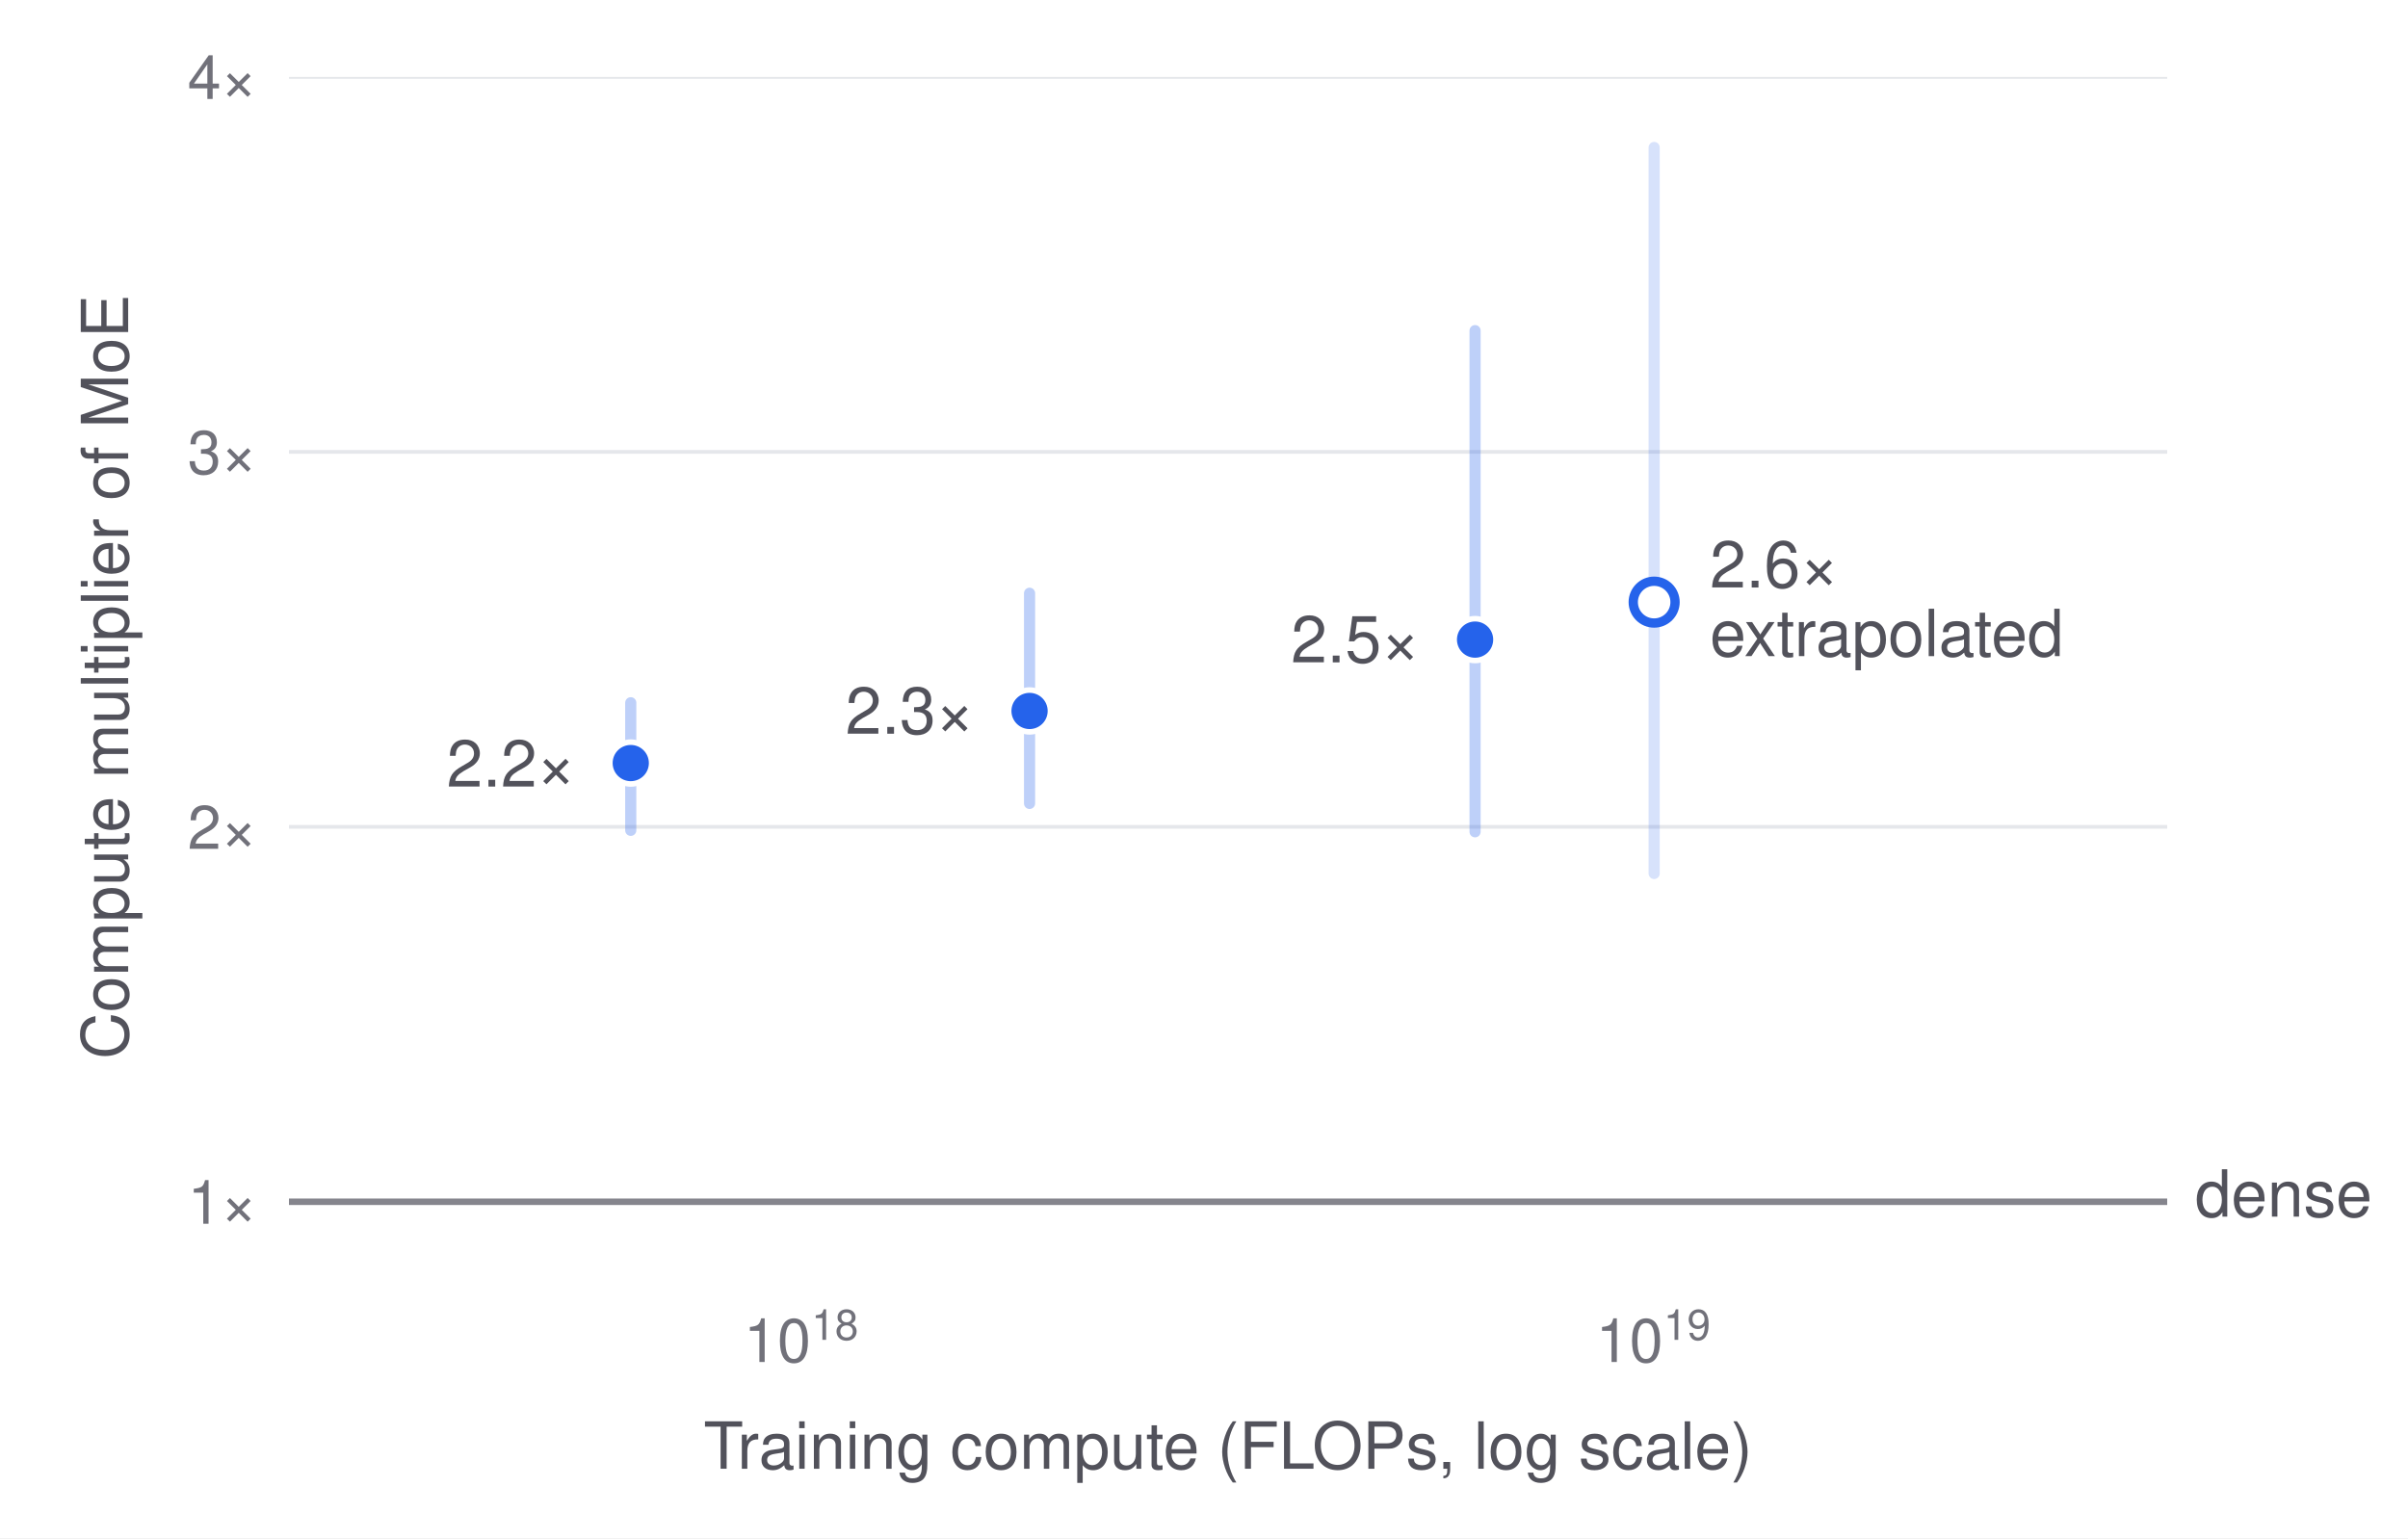
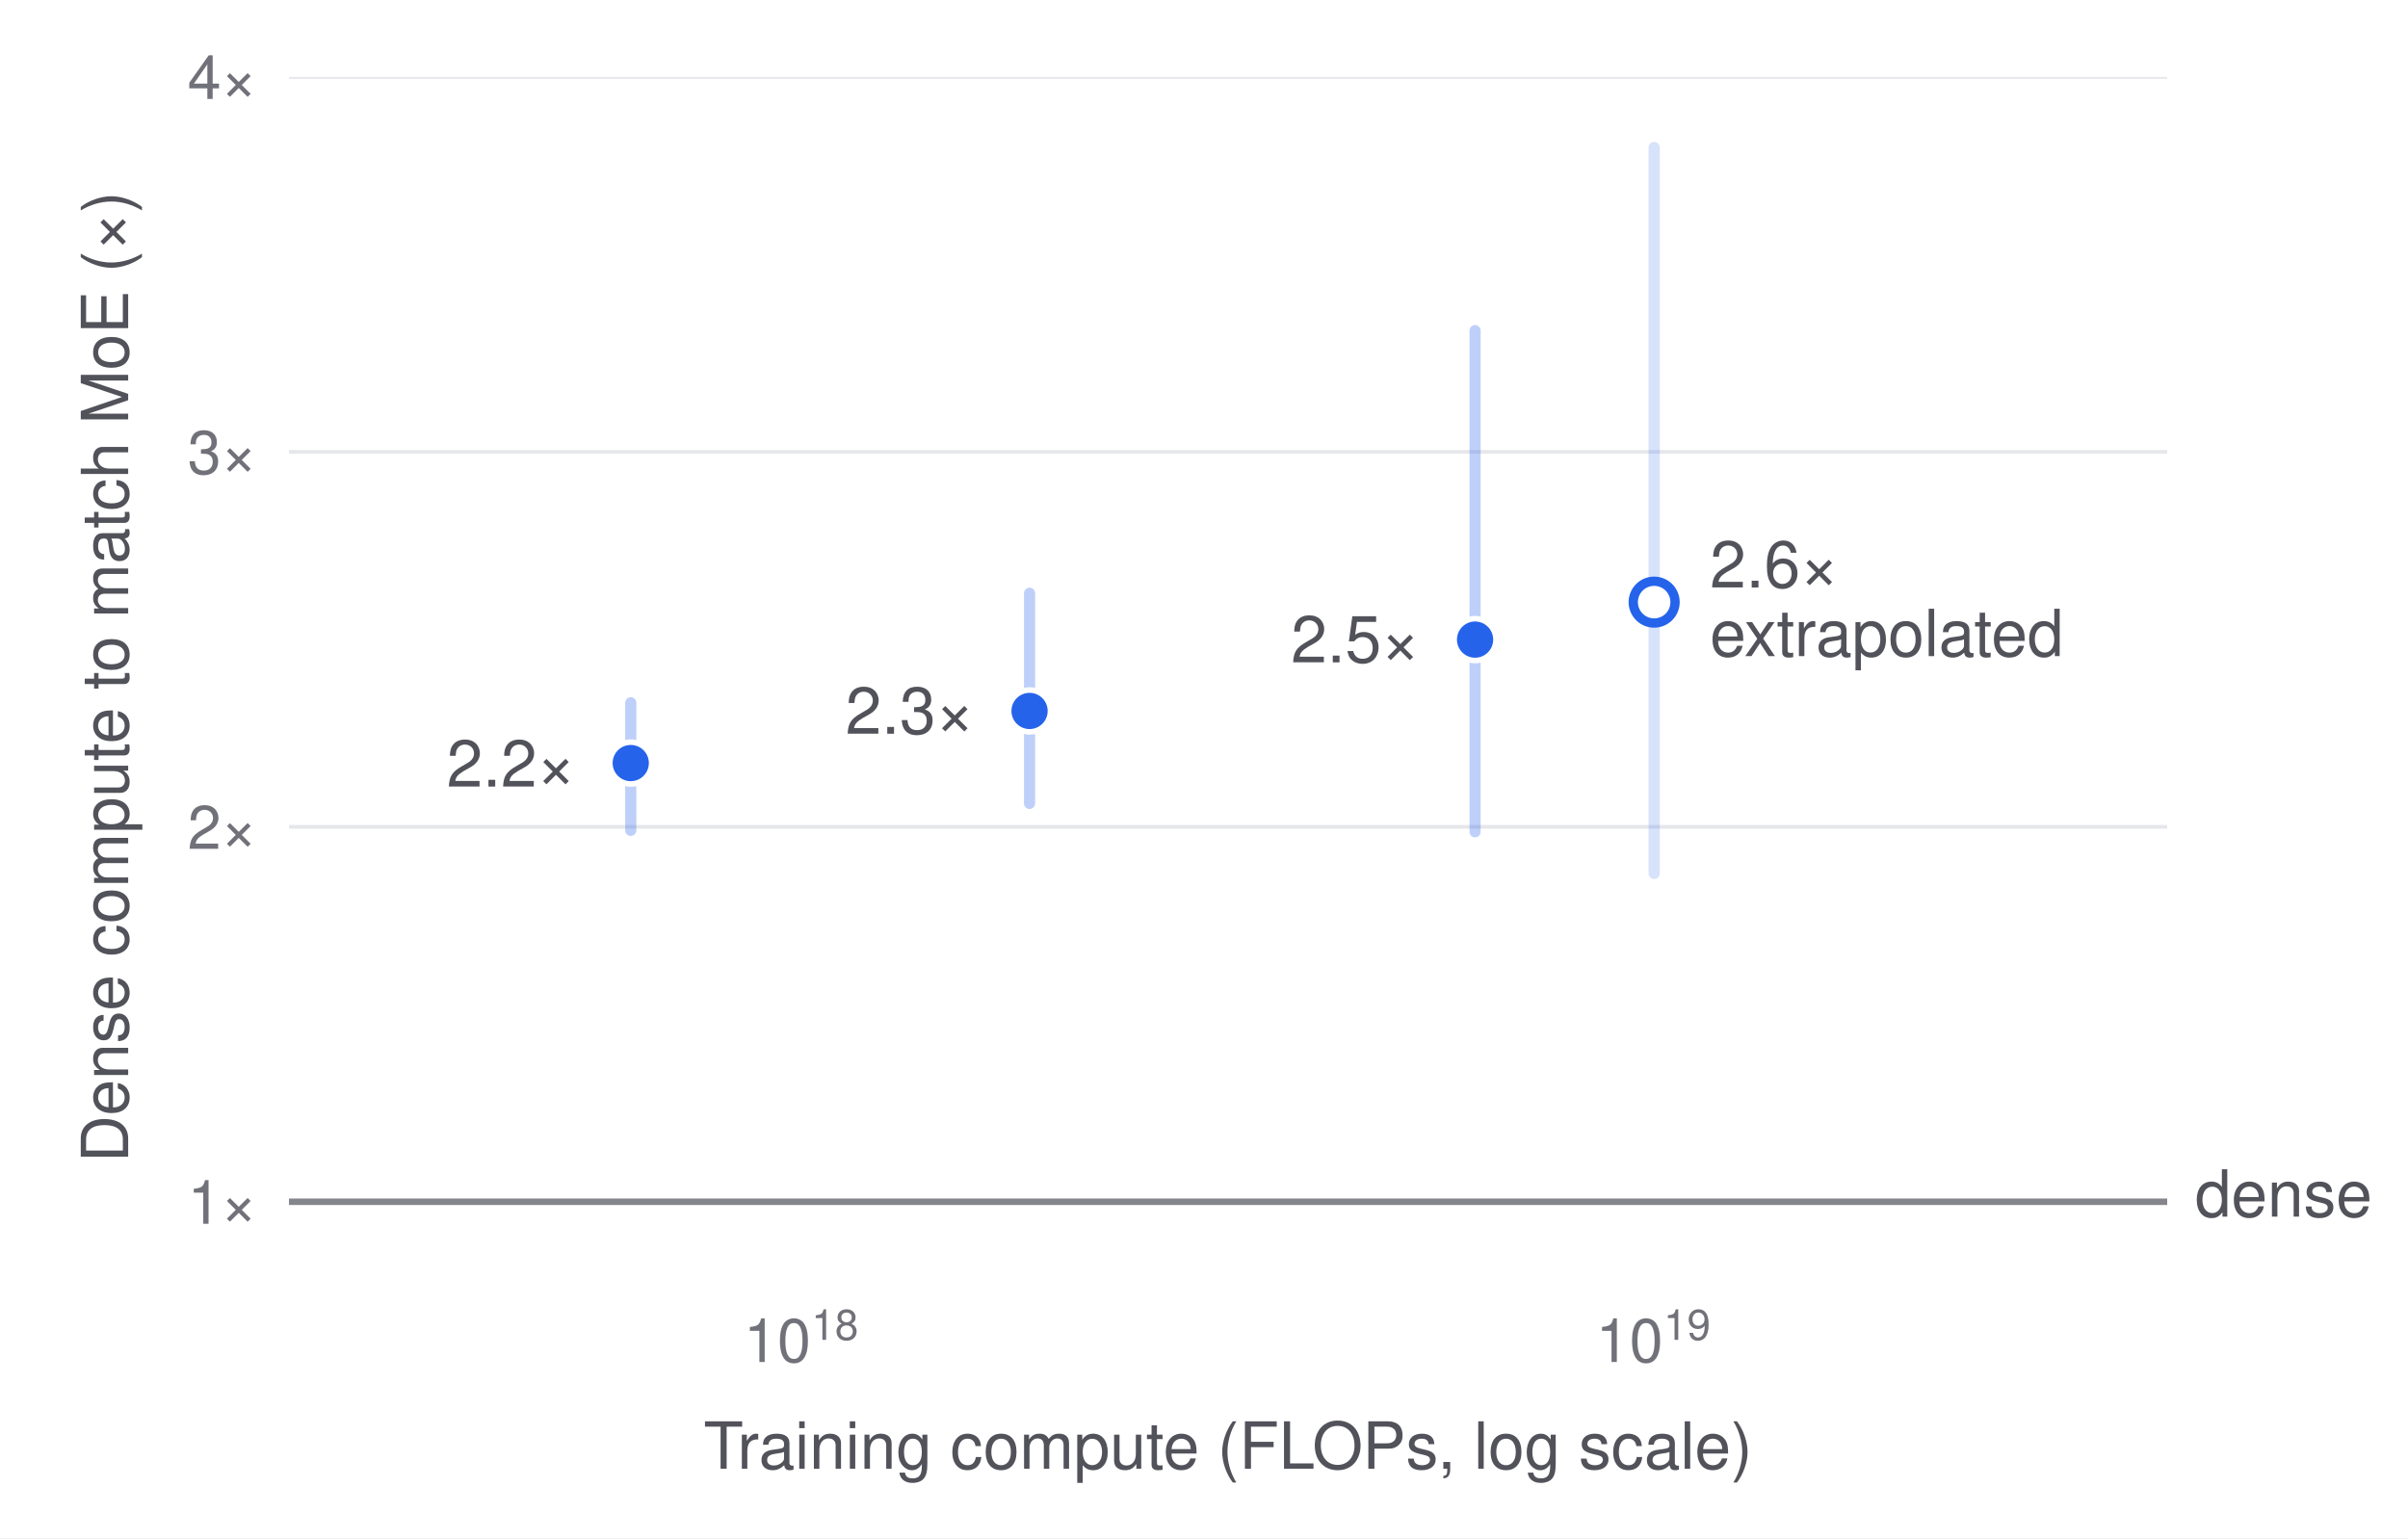
<svg xmlns="http://www.w3.org/2000/svg" xmlns:xlink="http://www.w3.org/1999/xlink" width="518.4pt" height="331.2pt" viewBox="0 0 518.4 331.2" version="1.1">
  <defs>
    <style type="text/css">*{stroke-linejoin: round; stroke-linecap: butt}</style>
  </defs>
  <g id="figure_1">
    <g id="patch_1">
      <path d="M 0 331.2  L 518.4 331.2  L 518.4 0  L 0 0  z " style="fill: #ffffff" />
    </g>
    <g id="axes_1">
      <g id="patch_2">
        <path d="M 62.208 274.896  L 466.56 274.896  L 466.56 16.56  L 62.208 16.56  z " style="fill: #ffffff" />
      </g>
      <g id="matplotlib.axis_1">
        <g id="xtick_1">
          <g id="line2d_1" />
          <g id="text_1">
            <g style="fill: #71717a" transform="translate(160.1126 293.336) scale(0.13 -0.13)">
              <defs>
                <path id="NimbusSans-Regular-12" d="M 1658 3296  L 1658 0  L 2221 0  L 2221 4627  L 1850 4627  C 1651 3917 1523 3821 653 3706  L 653 3296  L 1658 3296  z " transform="scale(0.015625)" />
                <path id="NimbusSans-Regular-11" d="M 1760 4627  C 1338 4627 954 4435 717 4122  C 422 3712 275 3098 275 2240  C 275 678 787 -147 1760 -147  C 2720 -147 3245 678 3245 2202  C 3245 3098 3104 3699 2803 4122  C 2566 4442 2189 4627 1760 4627  z M 1760 4128  C 2368 4128 2669 3507 2669 2253  C 2669 934 2374 320 1747 320  C 1152 320 851 960 851 2234  C 851 3507 1152 4128 1760 4128  z " transform="scale(0.015625)" />
                <path id="NimbusSans-Regular-19" d="M 2502 2438  C 2976 2726 3123 2957 3123 3392  C 3123 4122 2566 4627 1760 4627  C 960 4627 397 4122 397 3398  C 397 2957 544 2733 1011 2438  C 493 2176 237 1798 237 1286  C 237 442 858 -147 1760 -147  C 2656 -147 3283 442 3283 1286  C 3283 1798 3027 2176 2502 2438  z M 1760 4128  C 2240 4128 2547 3840 2547 3379  C 2547 2944 2234 2656 1760 2656  C 1280 2656 973 2944 973 3392  C 973 3840 1280 4128 1760 4128  z M 1760 2182  C 2323 2182 2707 1811 2707 1274  C 2707 717 2330 352 1747 352  C 1197 352 813 730 813 1267  C 813 1818 1190 2182 1760 2182  z " transform="scale(0.015625)" />
              </defs>
              <use xlink:href="#NimbusSans-Regular-12" transform="translate(0 0.707813)" />
              <use xlink:href="#NimbusSans-Regular-11" transform="translate(55.59994 0.707813)" />
              <use xlink:href="#NimbusSans-Regular-12" transform="translate(112.117 37.39219) scale(0.7)" />
              <use xlink:href="#NimbusSans-Regular-19" transform="translate(151.037 37.39219) scale(0.7)" />
            </g>
          </g>
        </g>
        <g id="xtick_2">
          <g id="line2d_2" />
          <g id="text_2">
            <g style="fill: #71717a" transform="translate(343.5654 293.336) scale(0.13 -0.13)">
              <defs>
                <path id="NimbusSans-Regular-1a" d="M 339 1056  C 448 301 934 -147 1626 -147  C 2131 -147 2579 96 2848 512  C 3130 966 3258 1530 3258 2368  C 3258 3149 3142 3642 2874 4051  C 2624 4429 2227 4627 1728 4627  C 864 4627 243 3981 243 3085  C 243 2234 819 1632 1638 1632  C 2067 1632 2387 1786 2675 2138  C 2669 986 2310 352 1664 352  C 1267 352 992 608 902 1056  L 339 1056  z M 1722 4134  C 2246 4134 2643 3693 2643 3098  C 2643 2528 2259 2131 1702 2131  C 1158 2131 819 2515 819 3130  C 819 3712 1197 4134 1722 4134  z " transform="scale(0.015625)" />
              </defs>
              <use xlink:href="#NimbusSans-Regular-12" transform="translate(0 0.707813)" />
              <use xlink:href="#NimbusSans-Regular-11" transform="translate(55.59994 0.707813)" />
              <use xlink:href="#NimbusSans-Regular-12" transform="translate(112.117 37.39219) scale(0.7)" />
              <use xlink:href="#NimbusSans-Regular-1a" transform="translate(151.037 37.39219) scale(0.7)" />
            </g>
          </g>
        </g>
        <g id="text_3">
          <g style="fill: #52525b" transform="translate(151.4762 316.2321) scale(0.14 -0.14)">
            <defs>
              <path id="NimbusSans-Regular-35" d="M 2266 4141  L 3795 4141  L 3795 4666  L 134 4666  L 134 4141  L 1670 4141  L 1670 0  L 2266 0  L 2266 4141  z " transform="scale(0.015625)" />
              <path id="NimbusSans-Regular-53" d="M 442 3354  L 442 0  L 979 0  L 979 1741  C 986 2547 1318 2906 2054 2886  L 2054 3430  C 1965 3443 1914 3450 1850 3450  C 1504 3450 1242 3245 934 2746  L 934 3354  L 442 3354  z " transform="scale(0.015625)" />
              <path id="NimbusSans-Regular-42" d="M 3424 314  C 3366 301 3341 301 3309 301  C 3123 301 3021 397 3021 563  L 3021 2534  C 3021 3130 2586 3450 1760 3450  C 1267 3450 877 3309 646 3059  C 493 2886 429 2694 416 2362  L 954 2362  C 998 2771 1242 2957 1741 2957  C 2227 2957 2490 2778 2490 2458  L 2490 2317  C 2483 2086 2368 2003 1933 1946  C 1178 1850 1062 1824 858 1741  C 467 1574 269 1280 269 845  C 269 237 691 -147 1370 -147  C 1792 -147 2131 0 2509 346  C 2547 0 2714 -147 3059 -147  C 3174 -147 3245 -134 3424 -90  L 3424 314  z M 2490 1056  C 2490 877 2438 768 2278 621  C 2061 422 1798 320 1485 320  C 1069 320 826 518 826 858  C 826 1210 1056 1389 1632 1472  C 2202 1549 2310 1574 2490 1658  L 2490 1056  z " transform="scale(0.015625)" />
              <path id="NimbusSans-Regular-4a" d="M 960 3354  L 429 3354  L 429 0  L 960 0  L 960 3354  z M 960 4666  L 422 4666  L 422 3994  L 960 3994  L 960 4666  z " transform="scale(0.015625)" />
              <path id="NimbusSans-Regular-4f" d="M 448 3354  L 448 0  L 986 0  L 986 1850  C 986 2534 1344 2982 1894 2982  C 2317 2982 2586 2726 2586 2323  L 2586 0  L 3117 0  L 3117 2534  C 3117 3091 2701 3450 2054 3450  C 1555 3450 1235 3258 941 2790  L 941 3354  L 448 3354  z " transform="scale(0.015625)" />
              <path id="NimbusSans-Regular-48" d="M 2586 3354  L 2586 2867  C 2317 3270 2022 3450 1600 3450  C 787 3450 224 2694 224 1619  C 224 1056 358 646 646 307  C 896 13 1216 -147 1562 -147  C 1965 -147 2253 32 2534 454  L 2534 282  C 2534 -614 2285 -947 1619 -947  C 1165 -947 928 -768 877 -384  L 333 -384  C 384 -1005 877 -1395 1606 -1395  C 2099 -1395 2509 -1235 2726 -966  C 2982 -653 3078 -237 3078 550  L 3078 3354  L 2586 3354  z M 1651 2957  C 2214 2957 2534 2483 2534 1632  C 2534 819 2208 346 1651 346  C 1101 346 781 826 781 1651  C 781 2470 1101 2957 1651 2957  z " transform="scale(0.015625)" />
              <path id="NimbusSans-Regular-1" transform="scale(0.015625)" />
              <path id="NimbusSans-Regular-44" d="M 3014 2227  C 2989 2554 2918 2765 2790 2950  C 2560 3264 2157 3450 1690 3450  C 781 3450 198 2733 198 1619  C 198 538 774 -147 1683 -147  C 2483 -147 2989 333 3053 1152  L 2515 1152  C 2426 614 2150 346 1696 346  C 1107 346 755 826 755 1619  C 755 2458 1101 2957 1683 2957  C 2131 2957 2413 2694 2477 2227  L 3014 2227  z " transform="scale(0.015625)" />
              <path id="NimbusSans-Regular-50" d="M 1741 3450  C 794 3450 230 2778 230 1651  C 230 518 794 -147 1747 -147  C 2694 -147 3264 525 3264 1626  C 3264 2790 2714 3450 1741 3450  z M 1747 2957  C 2349 2957 2707 2464 2707 1632  C 2707 838 2336 346 1747 346  C 1152 346 787 838 787 1651  C 787 2464 1152 2957 1747 2957  z " transform="scale(0.015625)" />
              <path id="NimbusSans-Regular-4e" d="M 448 3354  L 448 0  L 986 0  L 986 2106  C 986 2592 1338 2982 1773 2982  C 2170 2982 2394 2739 2394 2310  L 2394 0  L 2931 0  L 2931 2106  C 2931 2592 3283 2982 3718 2982  C 4109 2982 4339 2733 4339 2310  L 4339 0  L 4877 0  L 4877 2515  C 4877 3117 4531 3450 3904 3450  C 3456 3450 3187 3315 2874 2938  C 2675 3296 2406 3450 1971 3450  C 1523 3450 1222 3283 941 2880  L 941 3354  L 448 3354  z " transform="scale(0.015625)" />
              <path id="NimbusSans-Regular-51" d="M 346 -1395  L 883 -1395  L 883 352  C 1165 6 1478 -147 1914 -147  C 2784 -147 3347 550 3347 1619  C 3347 2746 2797 3450 1907 3450  C 1453 3450 1088 3245 838 2848  L 838 3354  L 346 3354  L 346 -1395  z M 1818 2950  C 2406 2950 2790 2432 2790 1632  C 2790 870 2400 352 1818 352  C 1248 352 883 864 883 1651  C 883 2438 1248 2950 1818 2950  z " transform="scale(0.015625)" />
              <path id="NimbusSans-Regular-56" d="M 3085 0  L 3085 3354  L 2554 3354  L 2554 1453  C 2554 768 2195 320 1638 320  C 1216 320 947 576 947 979  L 947 3354  L 416 3354  L 416 768  C 416 211 832 -147 1485 -147  C 1978 -147 2291 26 2605 467  L 2605 0  L 3085 0  z " transform="scale(0.015625)" />
              <path id="NimbusSans-Regular-55" d="M 1626 3354  L 1075 3354  L 1075 4275  L 544 4275  L 544 3354  L 90 3354  L 90 2918  L 544 2918  L 544 384  C 544 38 774 -147 1190 -147  C 1331 -147 1446 -134 1626 -102  L 1626 346  C 1549 326 1478 320 1370 320  C 1139 320 1075 384 1075 621  L 1075 2918  L 1626 2918  L 1626 3354  z " transform="scale(0.015625)" />
              <path id="NimbusSans-Regular-46" d="M 3283 1498  C 3283 2010 3245 2317 3149 2566  C 2931 3117 2419 3450 1792 3450  C 858 3450 256 2739 256 1632  C 256 525 832 -147 1779 -147  C 2547 -147 3078 288 3213 1018  L 2675 1018  C 2528 576 2227 346 1798 346  C 1459 346 1171 499 992 781  C 864 973 819 1165 813 1498  L 3283 1498  z M 826 1933  C 870 2554 1248 2957 1786 2957  C 2330 2957 2707 2534 2707 1933  L 826 1933  z " transform="scale(0.015625)" />
              <path id="NimbusSans-Regular-9" d="M 1510 4666  C 870 3827 467 2662 467 1658  C 467 646 870 -518 1510 -1357  L 1862 -1357  C 1299 -442 986 634 986 1658  C 986 2675 1299 3757 1862 4666  L 1510 4666  z " transform="scale(0.015625)" />
              <path id="NimbusSans-Regular-27" d="M 1171 2125  L 3398 2125  L 3398 2650  L 1171 2650  L 1171 4141  L 3706 4141  L 3706 4666  L 576 4666  L 576 0  L 1171 0  L 1171 2125  z " transform="scale(0.015625)" />
              <path id="NimbusSans-Regular-2d" d="M 1107 4666  L 512 4666  L 512 0  L 3411 0  L 3411 525  L 1107 525  L 1107 4666  z " transform="scale(0.015625)" />
              <path id="NimbusSans-Regular-30" d="M 2490 4742  C 1152 4742 243 3757 243 2298  C 243 832 1146 -147 2496 -147  C 3066 -147 3565 26 3942 346  C 4448 774 4749 1498 4749 2259  C 4749 3763 3859 4742 2490 4742  z M 2490 4218  C 3501 4218 4154 3456 4154 2272  C 4154 1146 3482 378 2496 378  C 1498 378 838 1146 838 2298  C 838 3450 1498 4218 2490 4218  z " transform="scale(0.015625)" />
              <path id="NimbusSans-Regular-31" d="M 1178 1978  L 2643 1978  C 3008 1978 3296 2086 3546 2310  C 3827 2566 3949 2867 3949 3296  C 3949 4173 3430 4666 2509 4666  L 582 4666  L 582 0  L 1178 0  L 1178 1978  z M 1178 2502  L 1178 4141  L 2419 4141  C 2989 4141 3328 3834 3328 3322  C 3328 2810 2989 2502 2419 2502  L 1178 2502  z " transform="scale(0.015625)" />
              <path id="NimbusSans-Regular-54" d="M 2803 2419  C 2797 3078 2362 3450 1587 3450  C 806 3450 301 3046 301 2426  C 301 1901 570 1651 1363 1459  L 1862 1338  C 2234 1248 2381 1114 2381 877  C 2381 557 2067 346 1600 346  C 1312 346 1069 429 934 570  C 851 666 813 762 781 998  L 218 998  C 243 224 678 -147 1555 -147  C 2400 -147 2938 269 2938 915  C 2938 1414 2656 1690 1990 1850  L 1478 1971  C 1043 2074 858 2214 858 2451  C 858 2765 1133 2957 1568 2957  C 1997 2957 2227 2771 2240 2419  L 2803 2419  z " transform="scale(0.015625)" />
              <path id="NimbusSans-Regular-d" d="M 557 666  L 557 0  L 941 0  L 941 -115  C 941 -557 858 -685 557 -698  L 557 -941  C 979 -954 1229 -646 1229 -102  L 1229 666  L 557 666  z " transform="scale(0.015625)" />
              <path id="NimbusSans-Regular-4d" d="M 973 4666  L 435 4666  L 435 0  L 973 0  L 973 4666  z " transform="scale(0.015625)" />
              <path id="NimbusSans-Regular-a" d="M 595 -1357  C 1235 -518 1638 646 1638 1651  C 1638 2662 1235 3827 595 4666  L 243 4666  C 806 3750 1120 2675 1120 1651  C 1120 634 806 -448 243 -1357  L 595 -1357  z " transform="scale(0.015625)" />
            </defs>
            <use xlink:href="#NimbusSans-Regular-35" />
            <use xlink:href="#NimbusSans-Regular-53" transform="translate(51.89062 0)" />
            <use xlink:href="#NimbusSans-Regular-42" transform="translate(84.78125 0)" />
            <use xlink:href="#NimbusSans-Regular-4a" transform="translate(140.375 0)" />
            <use xlink:href="#NimbusSans-Regular-4f" transform="translate(162.5781 0)" />
            <use xlink:href="#NimbusSans-Regular-4a" transform="translate(218.1719 0)" />
            <use xlink:href="#NimbusSans-Regular-4f" transform="translate(240.375 0)" />
            <use xlink:href="#NimbusSans-Regular-48" transform="translate(295.9688 0)" />
            <use xlink:href="#NimbusSans-Regular-1" transform="translate(351.5625 0)" />
            <use xlink:href="#NimbusSans-Regular-44" transform="translate(379.3594 0)" />
            <use xlink:href="#NimbusSans-Regular-50" transform="translate(430.1562 0)" />
            <use xlink:href="#NimbusSans-Regular-4e" transform="translate(485.75 0)" />
            <use xlink:href="#NimbusSans-Regular-51" transform="translate(569.1406 0)" />
            <use xlink:href="#NimbusSans-Regular-56" transform="translate(624.7344 0)" />
            <use xlink:href="#NimbusSans-Regular-55" transform="translate(680.3281 0)" />
            <use xlink:href="#NimbusSans-Regular-46" transform="translate(706.7188 0)" />
            <use xlink:href="#NimbusSans-Regular-1" transform="translate(762.3125 0)" />
            <use xlink:href="#NimbusSans-Regular-9" transform="translate(790.1094 0)" />
            <use xlink:href="#NimbusSans-Regular-27" transform="translate(823.4062 0)" />
            <use xlink:href="#NimbusSans-Regular-2d" transform="translate(884.5 0)" />
            <use xlink:href="#NimbusSans-Regular-30" transform="translate(936 0)" />
            <use xlink:href="#NimbusSans-Regular-31" transform="translate(1013.094 0)" />
            <use xlink:href="#NimbusSans-Regular-54" transform="translate(1079.797 0)" />
            <use xlink:href="#NimbusSans-Regular-d" transform="translate(1128.797 0)" />
            <use xlink:href="#NimbusSans-Regular-1" transform="translate(1156.594 0)" />
            <use xlink:href="#NimbusSans-Regular-4d" transform="translate(1184.391 0)" />
            <use xlink:href="#NimbusSans-Regular-50" transform="translate(1206.594 0)" />
            <use xlink:href="#NimbusSans-Regular-48" transform="translate(1262.188 0)" />
            <use xlink:href="#NimbusSans-Regular-1" transform="translate(1317.781 0)" />
            <use xlink:href="#NimbusSans-Regular-54" transform="translate(1345.578 0)" />
            <use xlink:href="#NimbusSans-Regular-44" transform="translate(1395.578 0)" />
            <use xlink:href="#NimbusSans-Regular-42" transform="translate(1446.281 0)" />
            <use xlink:href="#NimbusSans-Regular-4d" transform="translate(1501.875 0)" />
            <use xlink:href="#NimbusSans-Regular-46" transform="translate(1524.078 0)" />
            <use xlink:href="#NimbusSans-Regular-a" transform="translate(1579.672 0)" />
          </g>
        </g>
      </g>
      <g id="matplotlib.axis_2">
        <g id="ytick_1">
          <g id="line2d_3">
-             <path d="M 62.208 258.75  L 466.56 258.75  " clip-path="url(#p104c58ce26)" style="fill: none; stroke: #e5e7eb; stroke-width: 0.8; stroke-linecap: round" />
+             <path d="M 62.208 258.75  L 466.56 258.75  " clip-path="url(#p15041946db)" style="fill: none; stroke: #e5e7eb; stroke-width: 0.8; stroke-linecap: round" />
          </g>
          <g id="line2d_4" />
          <g id="text_4">
            <g style="fill: #71717a" transform="translate(40.388 263.4885) scale(0.13 -0.13)">
              <defs>
                <path id="NimbusSans-Regular-a8" d="M 2803 2733  L 1862 1798  L 928 2726  L 614 2413  L 1549 1478  L 608 538  L 928 224  L 1862 1158  L 2803 218  L 3123 538  L 2182 1478  L 3117 2413  L 2803 2733  z " transform="scale(0.015625)" />
              </defs>
              <use xlink:href="#NimbusSans-Regular-12" />
              <use xlink:href="#NimbusSans-Regular-a8" transform="translate(55.59375 0)" />
            </g>
          </g>
        </g>
        <g id="ytick_2">
          <g id="line2d_5">
-             <path d="M 62.208 178.02  L 466.56 178.02  " clip-path="url(#p104c58ce26)" style="fill: none; stroke: #e5e7eb; stroke-width: 0.8; stroke-linecap: round" />
+             <path d="M 62.208 178.02  L 466.56 178.02  " clip-path="url(#p15041946db)" style="fill: none; stroke: #e5e7eb; stroke-width: 0.8; stroke-linecap: round" />
          </g>
          <g id="line2d_6" />
          <g id="text_5">
            <g style="fill: #71717a" transform="translate(40.388 182.7585) scale(0.13 -0.13)">
              <defs>
                <path id="NimbusSans-Regular-13" d="M 3238 557  L 851 557  C 909 941 1114 1184 1670 1523  L 2310 1882  C 2944 2234 3270 2707 3270 3277  C 3270 3661 3117 4019 2848 4269  C 2579 4512 2246 4627 1818 4627  C 1242 4627 813 4422 563 4026  C 403 3782 333 3494 320 3027  L 883 3027  C 902 3341 941 3526 1018 3680  C 1165 3962 1459 4134 1798 4134  C 2310 4134 2694 3763 2694 3264  C 2694 2893 2483 2573 2080 2342  L 1491 1997  C 544 1453 269 1018 218 6  L 3238 6  L 3238 557  z " transform="scale(0.015625)" />
              </defs>
              <use xlink:href="#NimbusSans-Regular-13" />
              <use xlink:href="#NimbusSans-Regular-a8" transform="translate(55.59375 0)" />
            </g>
          </g>
        </g>
        <g id="ytick_3">
          <g id="line2d_7">
-             <path d="M 62.208 97.29  L 466.56 97.29  " clip-path="url(#p104c58ce26)" style="fill: none; stroke: #e5e7eb; stroke-width: 0.8; stroke-linecap: round" />
+             <path d="M 62.208 97.29  L 466.56 97.29  " clip-path="url(#p15041946db)" style="fill: none; stroke: #e5e7eb; stroke-width: 0.8; stroke-linecap: round" />
          </g>
          <g id="line2d_8" />
          <g id="text_6">
            <g style="fill: #71717a" transform="translate(40.388 102.0285) scale(0.13 -0.13)">
              <defs>
                <path id="NimbusSans-Regular-14" d="M 1414 2131  L 1485 2131  L 1722 2131  C 2336 2131 2662 1843 2662 1286  C 2662 704 2310 352 1728 352  C 1107 352 806 666 768 1344  L 205 1344  C 230 973 294 730 403 525  C 640 77 1082 -147 1702 -147  C 2637 -147 3238 416 3238 1293  C 3238 1882 3014 2202 2470 2394  C 2893 2566 3104 2886 3104 3354  C 3104 4147 2586 4627 1722 4627  C 806 4627 320 4115 301 3136  L 864 3136  C 870 3418 896 3578 966 3718  C 1094 3981 1376 4134 1728 4134  C 2227 4134 2528 3834 2528 3334  C 2528 3008 2413 2810 2163 2701  C 2010 2637 1805 2611 1414 2605  L 1414 2131  z " transform="scale(0.015625)" />
              </defs>
              <use xlink:href="#NimbusSans-Regular-14" />
              <use xlink:href="#NimbusSans-Regular-a8" transform="translate(55.59375 0)" />
            </g>
          </g>
        </g>
        <g id="ytick_4">
          <g id="line2d_9">
-             <path d="M 62.208 16.56  L 466.56 16.56  " clip-path="url(#p104c58ce26)" style="fill: none; stroke: #e5e7eb; stroke-width: 0.8; stroke-linecap: round" />
+             <path d="M 62.208 16.56  L 466.56 16.56  " clip-path="url(#p15041946db)" style="fill: none; stroke: #e5e7eb; stroke-width: 0.8; stroke-linecap: round" />
          </g>
          <g id="line2d_10" />
          <g id="text_7">
            <g style="fill: #71717a" transform="translate(40.388 21.2985) scale(0.13 -0.13)">
              <defs>
                <path id="NimbusSans-Regular-15" d="M 2093 1120  L 2093 0  L 2656 0  L 2656 1120  L 3328 1120  L 3328 1626  L 2656 1626  L 2656 4627  L 2240 4627  L 179 1715  L 179 1120  L 2093 1120  z M 2093 1626  L 672 1626  L 2093 3667  L 2093 1626  z " transform="scale(0.015625)" />
              </defs>
              <use xlink:href="#NimbusSans-Regular-15" />
              <use xlink:href="#NimbusSans-Regular-a8" transform="translate(55.59375 0)" />
            </g>
          </g>
        </g>
        <g id="text_8">
-           <g style="fill: #52525b" transform="translate(27.594 228.0491) rotate(-90) scale(0.14 -0.14)">
+           <g style="fill: #52525b" transform="translate(27.594 250.2796) rotate(-90) scale(0.14 -0.14)">
            <defs>
-               <path id="NimbusSans-Regular-24" d="M 4237 3219  C 4051 4243 3462 4742 2438 4742  C 1811 4742 1306 4544 960 4160  C 538 3699 307 3034 307 2278  C 307 1510 544 851 979 397  C 1344 26 1805 -147 2413 -147  C 3552 -147 4192 467 4333 1702  L 3718 1702  C 3667 1382 3603 1165 3507 979  C 3315 595 2918 378 2419 378  C 1491 378 902 1120 902 2285  C 902 3482 1459 4218 2368 4218  C 2746 4218 3098 4109 3290 3923  C 3462 3763 3558 3571 3629 3219  L 4237 3219  z " transform="scale(0.015625)" />
-               <path id="NimbusSans-Regular-47" d="M 1651 3354  L 1094 3354  L 1094 3878  C 1094 4102 1216 4218 1466 4218  C 1510 4218 1530 4218 1651 4211  L 1651 4653  C 1530 4678 1459 4685 1350 4685  C 858 4685 563 4403 563 3923  L 563 3354  L 115 3354  L 115 2918  L 563 2918  L 563 0  L 1094 0  L 1094 2918  L 1651 2918  L 1651 3354  z " transform="scale(0.015625)" />
+               <path id="NimbusSans-Regular-25" d="M 570 0  L 2368 0  C 3546 0 4269 883 4269 2336  C 4269 3782 3552 4666 2368 4666  L 570 4666  L 570 0  z M 1165 525  L 1165 4141  L 2266 4141  C 3187 4141 3674 3520 3674 2330  C 3674 1146 3187 525 2266 525  L 1165 525  z " transform="scale(0.015625)" />
+               <path id="NimbusSans-Regular-49" d="M 448 4666  L 448 0  L 979 0  L 979 1850  C 979 2534 1338 2982 1888 2982  C 2067 2982 2234 2931 2362 2835  C 2515 2720 2579 2560 2579 2323  L 2579 0  L 3110 0  L 3110 2534  C 3110 3098 2707 3450 2054 3450  C 1581 3450 1293 3302 979 2893  L 979 4666  L 448 4666  z " transform="scale(0.015625)" />
              <path id="NimbusSans-Regular-2e" d="M 2995 0  L 4307 3910  L 4307 0  L 4870 0  L 4870 4666  L 4045 4666  L 2688 602  L 1306 4666  L 480 4666  L 480 0  L 1043 0  L 1043 3910  L 2368 0  L 2995 0  z " transform="scale(0.015625)" />
              <path id="NimbusSans-Regular-26" d="M 1171 2125  L 3712 2125  L 3712 2650  L 1171 2650  L 1171 4141  L 3808 4141  L 3808 4666  L 576 4666  L 576 0  L 3923 0  L 3923 525  L 1171 525  L 1171 2125  z " transform="scale(0.015625)" />
            </defs>
-             <use xlink:href="#NimbusSans-Regular-24" />
-             <use xlink:href="#NimbusSans-Regular-50" transform="translate(72 0)" />
-             <use xlink:href="#NimbusSans-Regular-4e" transform="translate(127.5938 0)" />
-             <use xlink:href="#NimbusSans-Regular-51" transform="translate(210.9844 0)" />
-             <use xlink:href="#NimbusSans-Regular-56" transform="translate(266.5781 0)" />
-             <use xlink:href="#NimbusSans-Regular-55" transform="translate(322.1719 0)" />
-             <use xlink:href="#NimbusSans-Regular-46" transform="translate(348.5625 0)" />
-             <use xlink:href="#NimbusSans-Regular-1" transform="translate(404.1562 0)" />
-             <use xlink:href="#NimbusSans-Regular-4e" transform="translate(431.9531 0)" />
-             <use xlink:href="#NimbusSans-Regular-56" transform="translate(515.25 0)" />
-             <use xlink:href="#NimbusSans-Regular-4d" transform="translate(570.8438 0)" />
-             <use xlink:href="#NimbusSans-Regular-55" transform="translate(593.0469 0)" />
-             <use xlink:href="#NimbusSans-Regular-4a" transform="translate(620.3438 0)" />
-             <use xlink:href="#NimbusSans-Regular-51" transform="translate(642.5469 0)" />
-             <use xlink:href="#NimbusSans-Regular-4d" transform="translate(698.1406 0)" />
-             <use xlink:href="#NimbusSans-Regular-4a" transform="translate(720.3438 0)" />
-             <use xlink:href="#NimbusSans-Regular-46" transform="translate(742.5469 0)" />
-             <use xlink:href="#NimbusSans-Regular-53" transform="translate(798.1406 0)" />
-             <use xlink:href="#NimbusSans-Regular-1" transform="translate(831.4375 0)" />
-             <use xlink:href="#NimbusSans-Regular-50" transform="translate(859.2344 0)" />
-             <use xlink:href="#NimbusSans-Regular-47" transform="translate(914.8281 0)" />
-             <use xlink:href="#NimbusSans-Regular-1" transform="translate(942.625 0)" />
-             <use xlink:href="#NimbusSans-Regular-2e" transform="translate(970.4219 0)" />
-             <use xlink:href="#NimbusSans-Regular-50" transform="translate(1053.719 0)" />
-             <use xlink:href="#NimbusSans-Regular-26" transform="translate(1109.312 0)" />
+             <use xlink:href="#NimbusSans-Regular-25" />
+             <use xlink:href="#NimbusSans-Regular-46" transform="translate(71.90625 0)" />
+             <use xlink:href="#NimbusSans-Regular-4f" transform="translate(127.5 0)" />
+             <use xlink:href="#NimbusSans-Regular-54" transform="translate(183.0938 0)" />
+             <use xlink:href="#NimbusSans-Regular-46" transform="translate(233.0938 0)" />
+             <use xlink:href="#NimbusSans-Regular-1" transform="translate(288.6875 0)" />
+             <use xlink:href="#NimbusSans-Regular-44" transform="translate(316.4844 0)" />
+             <use xlink:href="#NimbusSans-Regular-50" transform="translate(367.2812 0)" />
+             <use xlink:href="#NimbusSans-Regular-4e" transform="translate(422.875 0)" />
+             <use xlink:href="#NimbusSans-Regular-51" transform="translate(506.2656 0)" />
+             <use xlink:href="#NimbusSans-Regular-56" transform="translate(561.8594 0)" />
+             <use xlink:href="#NimbusSans-Regular-55" transform="translate(617.4531 0)" />
+             <use xlink:href="#NimbusSans-Regular-46" transform="translate(643.8438 0)" />
+             <use xlink:href="#NimbusSans-Regular-1" transform="translate(699.4375 0)" />
+             <use xlink:href="#NimbusSans-Regular-55" transform="translate(727.2344 0)" />
+             <use xlink:href="#NimbusSans-Regular-50" transform="translate(753.8281 0)" />
+             <use xlink:href="#NimbusSans-Regular-1" transform="translate(809.4219 0)" />
+             <use xlink:href="#NimbusSans-Regular-4e" transform="translate(837.2188 0)" />
+             <use xlink:href="#NimbusSans-Regular-42" transform="translate(920.5156 0)" />
+             <use xlink:href="#NimbusSans-Regular-55" transform="translate(975.0156 0)" />
+             <use xlink:href="#NimbusSans-Regular-44" transform="translate(1001.812 0)" />
+             <use xlink:href="#NimbusSans-Regular-49" transform="translate(1051.812 0)" />
+             <use xlink:href="#NimbusSans-Regular-1" transform="translate(1107.406 0)" />
+             <use xlink:href="#NimbusSans-Regular-2e" transform="translate(1135.203 0)" />
+             <use xlink:href="#NimbusSans-Regular-50" transform="translate(1218.5 0)" />
+             <use xlink:href="#NimbusSans-Regular-26" transform="translate(1274.094 0)" />
+             <use xlink:href="#NimbusSans-Regular-1" transform="translate(1340.797 0)" />
+             <use xlink:href="#NimbusSans-Regular-9" transform="translate(1368.594 0)" />
+             <use xlink:href="#NimbusSans-Regular-a8" transform="translate(1401.891 0)" />
+             <use xlink:href="#NimbusSans-Regular-a" transform="translate(1460.297 0)" />
          </g>
        </g>
      </g>
      <g id="line2d_11">
-         <path d="M 62.208 258.75  L 466.56 258.75  " clip-path="url(#p104c58ce26)" style="fill: none; stroke: #85858d; stroke-width: 1.4; stroke-linecap: round" />
+         <path d="M 62.208 258.75  L 466.56 258.75  " clip-path="url(#p15041946db)" style="fill: none; stroke: #85858d; stroke-width: 1.4; stroke-linecap: round" />
      </g>
      <g id="text_9">
        <g style="fill: #52525b" transform="translate(472.56 261.9564) scale(0.14 -0.14)">
          <defs>
            <path id="NimbusSans-Regular-45" d="M 3168 4666  L 2637 4666  L 2637 2931  C 2413 3270 2054 3450 1606 3450  C 736 3450 166 2752 166 1683  C 166 550 717 -147 1626 -147  C 2086 -147 2406 26 2694 442  L 2694 0  L 3168 0  L 3168 4666  z M 1696 2950  C 2272 2950 2637 2445 2637 1638  C 2637 864 2266 352 1702 352  C 1114 352 723 870 723 1651  C 723 2432 1114 2950 1696 2950  z " transform="scale(0.015625)" />
          </defs>
          <use xlink:href="#NimbusSans-Regular-45" />
          <use xlink:href="#NimbusSans-Regular-46" transform="translate(55.59375 0)" />
          <use xlink:href="#NimbusSans-Regular-4f" transform="translate(111.1875 0)" />
          <use xlink:href="#NimbusSans-Regular-54" transform="translate(166.7812 0)" />
          <use xlink:href="#NimbusSans-Regular-46" transform="translate(216.7812 0)" />
        </g>
      </g>
      <g id="line2d_12">
-         <path d="M 135.79 178.778  L 135.79 151.31  " clip-path="url(#p104c58ce26)" style="fill: none; stroke: #2563eb; stroke-opacity: 0.3; stroke-width: 2.4; stroke-linecap: round" />
+         <path d="M 135.79 178.778  L 135.79 151.31  " clip-path="url(#p15041946db)" style="fill: none; stroke: #2563eb; stroke-opacity: 0.3; stroke-width: 2.4; stroke-linecap: round" />
      </g>
      <g id="text_10">
        <g style="fill: #52525b" transform="translate(96.15537 169.355) scale(0.14 -0.14)">
          <defs>
            <path id="NimbusSans-Regular-f" d="M 1222 666  L 557 666  L 557 0  L 1222 0  L 1222 666  z " transform="scale(0.015625)" />
          </defs>
          <use xlink:href="#NimbusSans-Regular-13" />
          <use xlink:href="#NimbusSans-Regular-f" transform="translate(55.59375 0)" />
          <use xlink:href="#NimbusSans-Regular-13" transform="translate(83.39062 0)" />
          <use xlink:href="#NimbusSans-Regular-a8" transform="translate(138.9844 0)" />
        </g>
      </g>
      <g id="line2d_13">
-         <path d="M 221.645 172.984  L 221.645 127.732  " clip-path="url(#p104c58ce26)" style="fill: none; stroke: #2563eb; stroke-opacity: 0.3; stroke-width: 2.4; stroke-linecap: round" />
+         <path d="M 221.645 172.984  L 221.645 127.732  " clip-path="url(#p15041946db)" style="fill: none; stroke: #2563eb; stroke-opacity: 0.3; stroke-width: 2.4; stroke-linecap: round" />
      </g>
      <g id="text_11">
        <g style="fill: #52525b" transform="translate(182.0099 157.976) scale(0.14 -0.14)">
          <use xlink:href="#NimbusSans-Regular-13" />
          <use xlink:href="#NimbusSans-Regular-f" transform="translate(55.59375 0)" />
          <use xlink:href="#NimbusSans-Regular-14" transform="translate(83.39062 0)" />
          <use xlink:href="#NimbusSans-Regular-a8" transform="translate(138.9844 0)" />
        </g>
      </g>
      <g id="line2d_14">
-         <path d="M 317.556 179.093  L 317.556 71.188  " clip-path="url(#p104c58ce26)" style="fill: none; stroke: #2563eb; stroke-opacity: 0.3; stroke-width: 2.4; stroke-linecap: round" />
+         <path d="M 317.556 179.093  L 317.556 71.188  " clip-path="url(#p15041946db)" style="fill: none; stroke: #2563eb; stroke-opacity: 0.3; stroke-width: 2.4; stroke-linecap: round" />
      </g>
      <g id="text_12">
        <g style="fill: #52525b" transform="translate(277.921 142.613) scale(0.14 -0.14)">
          <defs>
            <path id="NimbusSans-Regular-16" d="M 3046 4538  L 704 4538  L 365 2067  L 883 2067  C 1146 2381 1363 2490 1722 2490  C 2330 2490 2707 2074 2707 1402  C 2707 749 2330 352 1715 352  C 1222 352 922 602 787 1114  L 224 1114  C 301 742 365 563 499 397  C 755 51 1216 -147 1728 -147  C 2643 -147 3283 518 3283 1478  C 3283 2374 2688 2989 1818 2989  C 1498 2989 1242 2906 979 2714  L 1158 3981  L 3046 3981  L 3046 4538  z " transform="scale(0.015625)" />
          </defs>
          <use xlink:href="#NimbusSans-Regular-13" />
          <use xlink:href="#NimbusSans-Regular-f" transform="translate(55.59375 0)" />
          <use xlink:href="#NimbusSans-Regular-16" transform="translate(83.39062 0)" />
          <use xlink:href="#NimbusSans-Regular-a8" transform="translate(138.9844 0)" />
        </g>
      </g>
      <g id="line2d_15">
-         <path d="M 356.11 188.069  L 356.11 31.758  " clip-path="url(#p104c58ce26)" style="fill: none; stroke: #2563eb; stroke-opacity: 0.18; stroke-width: 2.4; stroke-linecap: round" />
+         <path d="M 356.11 188.069  L 356.11 31.758  " clip-path="url(#p15041946db)" style="fill: none; stroke: #2563eb; stroke-opacity: 0.18; stroke-width: 2.4; stroke-linecap: round" />
      </g>
      <g id="text_13">
        <g style="fill: #52525b" transform="translate(368.1104 126.4945) scale(0.14 -0.14)">
          <defs>
            <path id="NimbusSans-Regular-17" d="M 3187 3424  C 3078 4179 2592 4627 1901 4627  C 1402 4627 954 4384 685 3968  C 397 3514 275 2950 275 2112  C 275 1331 384 838 659 429  C 902 51 1299 -147 1798 -147  C 2662 -147 3283 499 3283 1402  C 3283 2253 2707 2854 1894 2854  C 1446 2854 1094 2688 851 2349  C 858 3494 1216 4128 1862 4128  C 2259 4128 2534 3872 2624 3424  L 3187 3424  z M 1824 2355  C 2368 2355 2707 1971 2707 1357  C 2707 774 2323 352 1805 352  C 1280 352 883 794 883 1382  C 883 1958 1267 2355 1824 2355  z " transform="scale(0.015625)" />
          </defs>
          <use xlink:href="#NimbusSans-Regular-13" />
          <use xlink:href="#NimbusSans-Regular-f" transform="translate(55.59375 0)" />
          <use xlink:href="#NimbusSans-Regular-17" transform="translate(83.39062 0)" />
          <use xlink:href="#NimbusSans-Regular-a8" transform="translate(138.9844 0)" />
        </g>
        <g style="fill: #52525b" transform="translate(368.1104 141.2722) scale(0.14 -0.14)">
          <defs>
            <path id="NimbusSans-Regular-59" d="M 1869 1734  L 2995 3354  L 2394 3354  L 1587 2138  L 781 3354  L 173 3354  L 1293 1709  L 109 0  L 717 0  L 1568 1286  L 2406 0  L 3027 0  L 1869 1734  z " transform="scale(0.015625)" />
          </defs>
          <use xlink:href="#NimbusSans-Regular-46" />
          <use xlink:href="#NimbusSans-Regular-59" transform="translate(52.6875 0)" />
          <use xlink:href="#NimbusSans-Regular-55" transform="translate(102.6875 0)" />
          <use xlink:href="#NimbusSans-Regular-53" transform="translate(129.9844 0)" />
          <use xlink:href="#NimbusSans-Regular-42" transform="translate(162.875 0)" />
          <use xlink:href="#NimbusSans-Regular-51" transform="translate(218.4688 0)" />
          <use xlink:href="#NimbusSans-Regular-50" transform="translate(274.0625 0)" />
          <use xlink:href="#NimbusSans-Regular-4d" transform="translate(329.6562 0)" />
          <use xlink:href="#NimbusSans-Regular-42" transform="translate(351.8594 0)" />
          <use xlink:href="#NimbusSans-Regular-55" transform="translate(406.3594 0)" />
          <use xlink:href="#NimbusSans-Regular-46" transform="translate(432.75 0)" />
          <use xlink:href="#NimbusSans-Regular-45" transform="translate(488.3438 0)" />
        </g>
      </g>
      <g id="line2d_16">
        <defs>
-           <path id="m193a0bb46b" d="M 0 4.5  C 1.193 4.5 2.338 4.026 3.182 3.182  C 4.026 2.338 4.5 1.193 4.5 0  C 4.5 -1.193 4.026 -2.338 3.182 -3.182  C 2.338 -4.026 1.193 -4.5 0 -4.5  C -1.193 -4.5 -2.338 -4.026 -3.182 -3.182  C -4.026 -2.338 -4.5 -1.193 -4.5 0  C -4.5 1.193 -4.026 2.338 -3.182 3.182  C -2.338 4.026 -1.193 4.5 0 4.5  z " style="stroke: #ffffff; stroke-width: 1.2" />
+           <path id="m732e960a78" d="M 0 4.5  C 1.193 4.5 2.338 4.026 3.182 3.182  C 4.026 2.338 4.5 1.193 4.5 0  C 4.5 -1.193 4.026 -2.338 3.182 -3.182  C 2.338 -4.026 1.193 -4.5 0 -4.5  C -1.193 -4.5 -2.338 -4.026 -3.182 -3.182  C -4.026 -2.338 -4.5 -1.193 -4.5 0  C -4.5 1.193 -4.026 2.338 -3.182 3.182  C -2.338 4.026 -1.193 4.5 0 4.5  z " style="stroke: #ffffff; stroke-width: 1.2" />
        </defs>
-         <g clip-path="url(#p104c58ce26)">
-           <use xlink:href="#m193a0bb46b" x="135.79" y="164.294" style="fill: #2563eb; stroke: #ffffff; stroke-width: 1.2" />
+         <g clip-path="url(#p15041946db)">
+           <use xlink:href="#m732e960a78" x="135.79" y="164.294" style="fill: #2563eb; stroke: #ffffff; stroke-width: 1.2" />
        </g>
      </g>
      <g id="line2d_17">
-         <g clip-path="url(#p104c58ce26)">
-           <use xlink:href="#m193a0bb46b" x="221.645" y="153.076" style="fill: #2563eb; stroke: #ffffff; stroke-width: 1.2" />
+         <g clip-path="url(#p15041946db)">
+           <use xlink:href="#m732e960a78" x="221.645" y="153.076" style="fill: #2563eb; stroke: #ffffff; stroke-width: 1.2" />
        </g>
      </g>
      <g id="line2d_18">
-         <g clip-path="url(#p104c58ce26)">
-           <use xlink:href="#m193a0bb46b" x="317.556" y="137.713" style="fill: #2563eb; stroke: #ffffff; stroke-width: 1.2" />
+         <g clip-path="url(#p15041946db)">
+           <use xlink:href="#m732e960a78" x="317.556" y="137.713" style="fill: #2563eb; stroke: #ffffff; stroke-width: 1.2" />
        </g>
      </g>
      <g id="line2d_19">
        <defs>
-           <path id="mb8c298c2dd" d="M 0 4.5  C 1.193 4.5 2.338 4.026 3.182 3.182  C 4.026 2.338 4.5 1.193 4.5 0  C 4.5 -1.193 4.026 -2.338 3.182 -3.182  C 2.338 -4.026 1.193 -4.5 0 -4.5  C -1.193 -4.5 -2.338 -4.026 -3.182 -3.182  C -4.026 -2.338 -4.5 -1.193 -4.5 0  C -4.5 1.193 -4.026 2.338 -3.182 3.182  C -2.338 4.026 -1.193 4.5 0 4.5  z " style="stroke: #2563eb; stroke-width: 2" />
+           <path id="ma6bcc41053" d="M 0 4.5  C 1.193 4.5 2.338 4.026 3.182 3.182  C 4.026 2.338 4.5 1.193 4.5 0  C 4.5 -1.193 4.026 -2.338 3.182 -3.182  C 2.338 -4.026 1.193 -4.5 0 -4.5  C -1.193 -4.5 -2.338 -4.026 -3.182 -3.182  C -4.026 -2.338 -4.5 -1.193 -4.5 0  C -4.5 1.193 -4.026 2.338 -3.182 3.182  C -2.338 4.026 -1.193 4.5 0 4.5  z " style="stroke: #2563eb; stroke-width: 2" />
        </defs>
-         <g clip-path="url(#p104c58ce26)">
-           <use xlink:href="#mb8c298c2dd" x="356.11" y="129.645" style="fill: #ffffff; stroke: #2563eb; stroke-width: 2" />
+         <g clip-path="url(#p15041946db)">
+           <use xlink:href="#ma6bcc41053" x="356.11" y="129.645" style="fill: #ffffff; stroke: #2563eb; stroke-width: 2" />
        </g>
      </g>
    </g>
  </g>
  <defs>
-     <clipPath id="p104c58ce26">
+     <clipPath id="p15041946db">
      <rect x="62.208" y="16.56" width="404.352" height="258.336" />
    </clipPath>
  </defs>
</svg>
